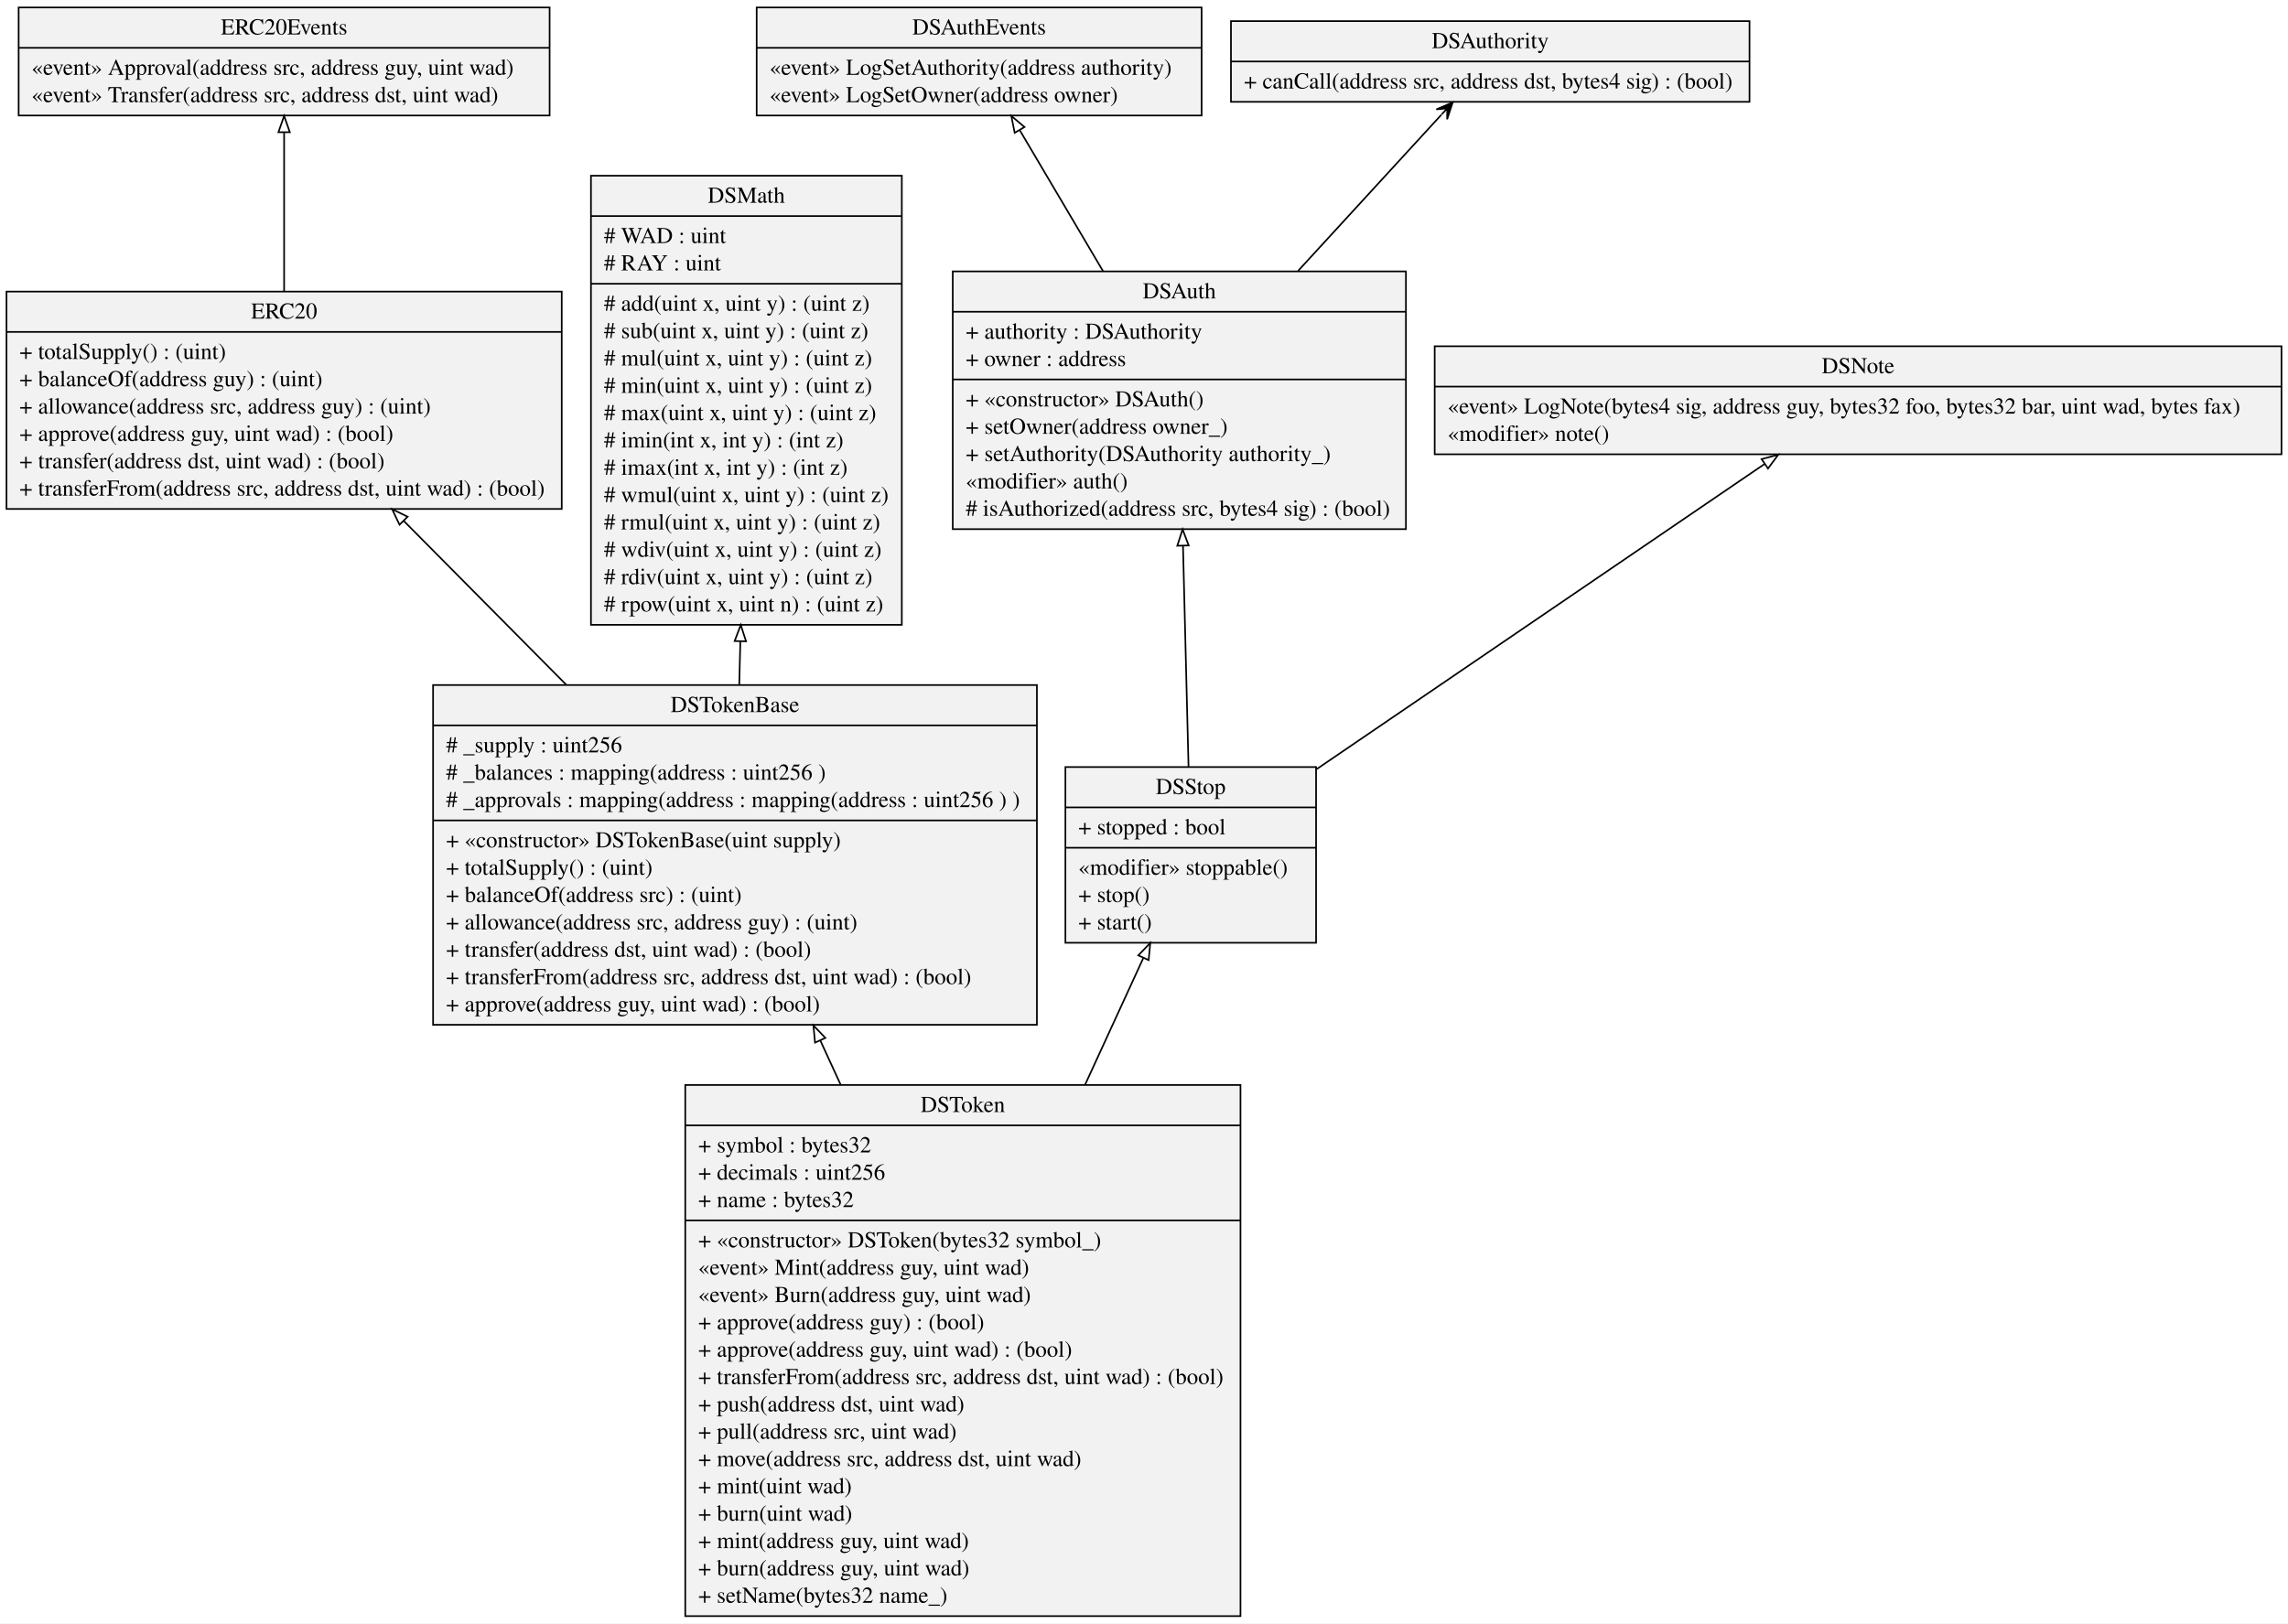
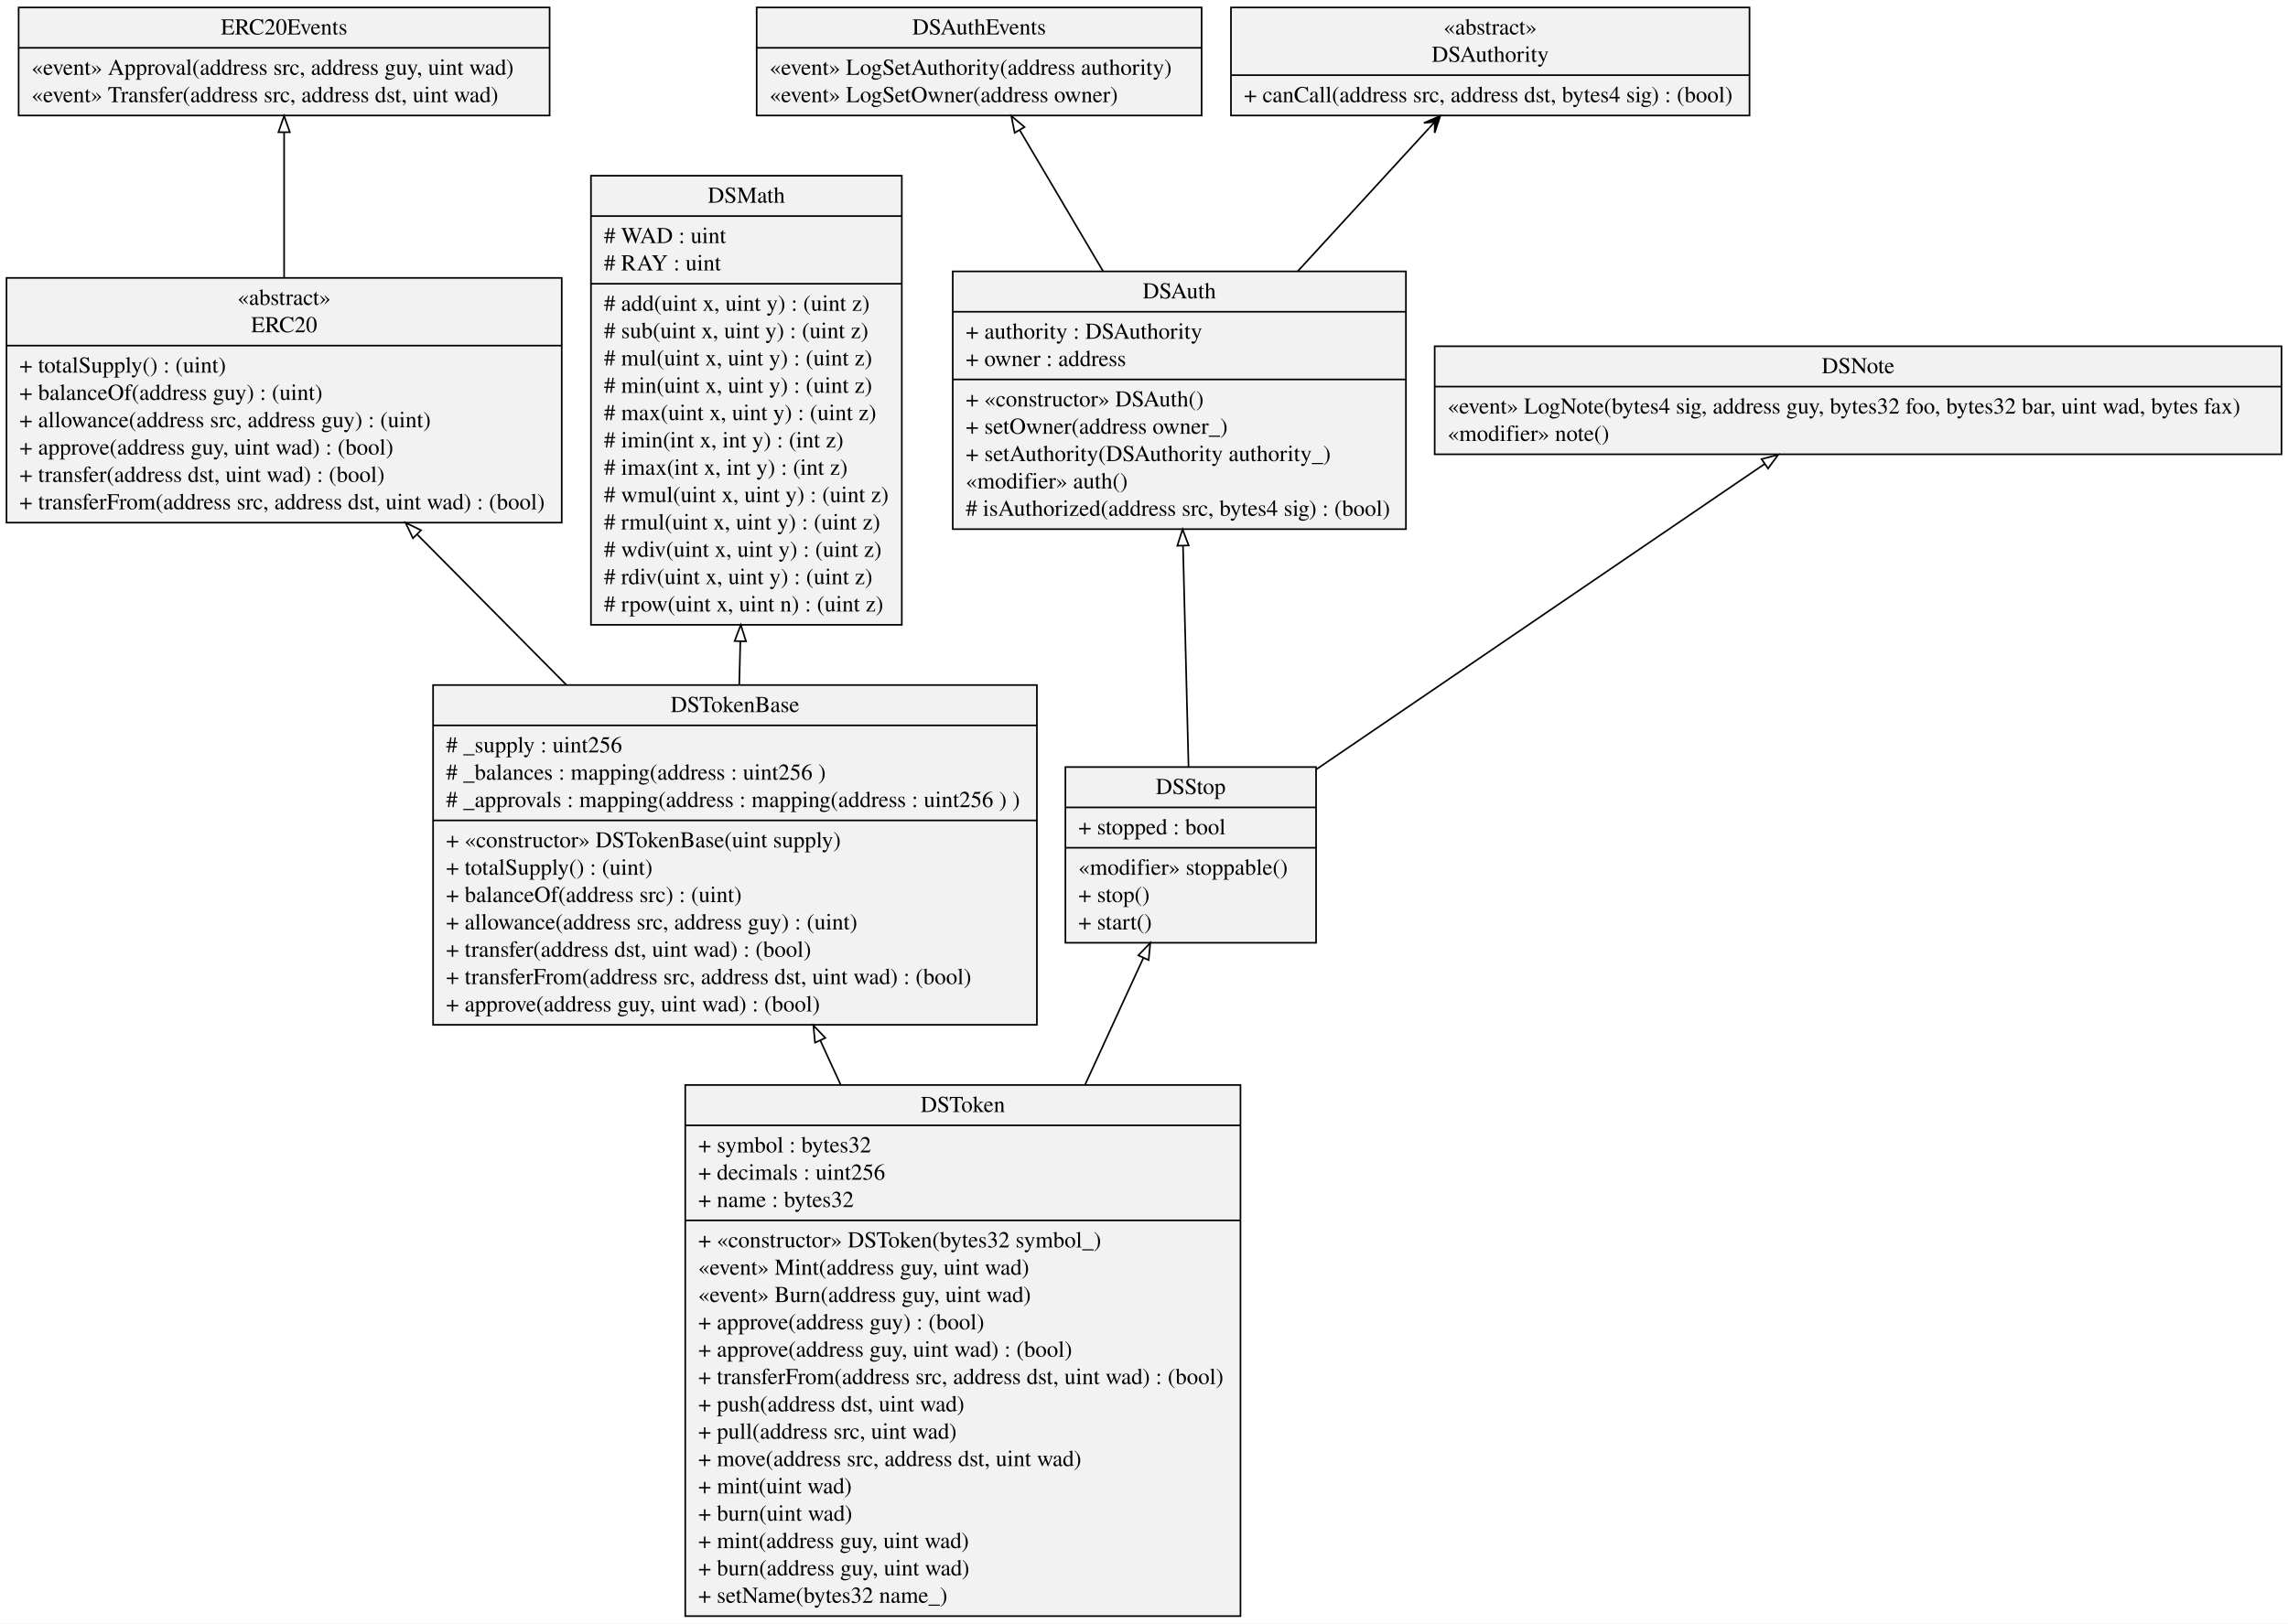
<svg xmlns="http://www.w3.org/2000/svg" width="1406pt" height="998pt" viewBox="0.00 0.00 1405.68 997.60">
  <g id="graph0" class="graph" transform="scale(1 1) rotate(0) translate(4 993.6)">
    <polygon fill="#ffffff" stroke="transparent" points="-4,4 -4,-993.6 1401.684,-993.6 1401.684,4 -4,4" />
    <g id="node1" class="node">
      <polygon fill="#f2f2f2" stroke="#000000" points="359.067,-609.7 359.067,-885.7 550.046,-885.7 550.046,-609.7 359.067,-609.7" />
      <text text-anchor="middle" x="454.557" y="-869.1" font-family="Times,serif" font-size="14.00" fill="#000000">DSMath</text>
      <polyline fill="none" stroke="#000000" points="359.067,-860.9 550.046,-860.9 " />
      <text text-anchor="start" x="367.067" y="-844.3" font-family="Times,serif" font-size="14.00" fill="#000000"># WAD : uint</text>
      <text text-anchor="start" x="367.067" y="-827.5" font-family="Times,serif" font-size="14.00" fill="#000000"># RAY : uint</text>
      <polyline fill="none" stroke="#000000" points="359.067,-819.3 550.046,-819.3 " />
      <text text-anchor="start" x="367.067" y="-802.7" font-family="Times,serif" font-size="14.00" fill="#000000"># add(uint x, uint y) : (uint z)</text>
      <text text-anchor="start" x="367.067" y="-785.9" font-family="Times,serif" font-size="14.00" fill="#000000"># sub(uint x, uint y) : (uint z)</text>
      <text text-anchor="start" x="367.067" y="-769.1" font-family="Times,serif" font-size="14.00" fill="#000000"># mul(uint x, uint y) : (uint z)</text>
      <text text-anchor="start" x="367.067" y="-752.3" font-family="Times,serif" font-size="14.00" fill="#000000"># min(uint x, uint y) : (uint z)</text>
      <text text-anchor="start" x="367.067" y="-735.5" font-family="Times,serif" font-size="14.00" fill="#000000"># max(uint x, uint y) : (uint z)</text>
      <text text-anchor="start" x="367.067" y="-718.7" font-family="Times,serif" font-size="14.00" fill="#000000"># imin(int x, int y) : (int z)</text>
      <text text-anchor="start" x="367.067" y="-701.9" font-family="Times,serif" font-size="14.00" fill="#000000"># imax(int x, int y) : (int z)</text>
      <text text-anchor="start" x="367.067" y="-685.1" font-family="Times,serif" font-size="14.00" fill="#000000"># wmul(uint x, uint y) : (uint z)</text>
      <text text-anchor="start" x="367.067" y="-668.3" font-family="Times,serif" font-size="14.00" fill="#000000"># rmul(uint x, uint y) : (uint z)</text>
      <text text-anchor="start" x="367.067" y="-651.5" font-family="Times,serif" font-size="14.00" fill="#000000"># wdiv(uint x, uint y) : (uint z)</text>
      <text text-anchor="start" x="367.067" y="-634.7" font-family="Times,serif" font-size="14.00" fill="#000000"># rdiv(uint x, uint y) : (uint z)</text>
      <text text-anchor="start" x="367.067" y="-617.9" font-family="Times,serif" font-size="14.00" fill="#000000"># rpow(uint x, uint n) : (uint z)</text>
    </g>
    <g id="node9" class="node">
      <polygon fill="#f2f2f2" stroke="#000000" points="262.072,-363.9 262.072,-572.7 633.042,-572.7 633.042,-363.9 262.072,-363.9" />
      <text text-anchor="middle" x="447.557" y="-556.1" font-family="Times,serif" font-size="14.00" fill="#000000">DSTokenBase</text>
      <polyline fill="none" stroke="#000000" points="262.072,-547.9 633.042,-547.9 " />
      <text text-anchor="start" x="270.072" y="-531.3" font-family="Times,serif" font-size="14.00" fill="#000000"># _supply : uint256</text>
      <text text-anchor="start" x="270.072" y="-514.5" font-family="Times,serif" font-size="14.00" fill="#000000"># _balances : mapping(address : uint256 )</text>
      <text text-anchor="start" x="270.072" y="-497.7" font-family="Times,serif" font-size="14.00" fill="#000000"># _approvals : mapping(address : mapping(address : uint256 ) )</text>
      <polyline fill="none" stroke="#000000" points="262.072,-489.5 633.042,-489.5 " />
      <text text-anchor="start" x="270.072" y="-472.9" font-family="Times,serif" font-size="14.00" fill="#000000">+ «constructor» DSTokenBase(uint supply)</text>
      <text text-anchor="start" x="270.072" y="-456.1" font-family="Times,serif" font-size="14.00" fill="#000000">+ totalSupply() : (uint)</text>
      <text text-anchor="start" x="270.072" y="-439.3" font-family="Times,serif" font-size="14.00" fill="#000000">+ balanceOf(address src) : (uint)</text>
      <text text-anchor="start" x="270.072" y="-422.5" font-family="Times,serif" font-size="14.00" fill="#000000">+ allowance(address src, address guy) : (uint)</text>
      <text text-anchor="start" x="270.072" y="-405.7" font-family="Times,serif" font-size="14.00" fill="#000000">+ transfer(address dst, uint wad) : (bool)</text>
      <text text-anchor="start" x="270.072" y="-388.9" font-family="Times,serif" font-size="14.00" fill="#000000">+ transferFrom(address src, address dst, uint wad) : (bool)</text>
      <text text-anchor="start" x="270.072" y="-372.1" font-family="Times,serif" font-size="14.00" fill="#000000">+ approve(address guy, uint wad) : (bool)</text>
    </g>
    <g id="edge6" class="edge">
      <path fill="none" stroke="#000000" d="M450.844,-599.491C450.619,-590.515 450.395,-581.586 450.176,-572.854" />
      <polygon fill="none" stroke="#000000" points="447.348,-599.728 451.098,-609.637 454.346,-599.553 447.348,-599.728" />
    </g>
    <g id="node2" class="node">
-       <polygon fill="#f2f2f2" stroke="#000000" points="752.268,-931.1 752.268,-980.7 1070.846,-980.7 1070.846,-931.1 752.268,-931.1" />
-       <text text-anchor="middle" x="911.557" y="-964.1" font-family="Times,serif" font-size="14.00" fill="#000000">DSAuthority</text>
-       <polyline fill="none" stroke="#000000" points="752.268,-955.9 1070.846,-955.9 " />
-       <text text-anchor="start" x="760.268" y="-939.3" font-family="Times,serif" font-size="14.00" fill="#000000">+ canCall(address src, address dst, bytes4 sig) : (bool)</text>
+       <polygon fill="#f2f2f2" stroke="#000000" points="752.268,-922.7 752.268,-989.1 1070.846,-989.1 1070.846,-922.7 752.268,-922.7" />
+       <text text-anchor="middle" x="911.557" y="-972.5" font-family="Times,serif" font-size="14.00" fill="#000000">«abstract»</text>
+       <text text-anchor="middle" x="911.557" y="-955.7" font-family="Times,serif" font-size="14.00" fill="#000000">DSAuthority</text>
+       <polyline fill="none" stroke="#000000" points="752.268,-947.5 1070.846,-947.5 " />
+       <text text-anchor="start" x="760.268" y="-930.9" font-family="Times,serif" font-size="14.00" fill="#000000">+ canCall(address src, address dst, bytes4 sig) : (bool)</text>
    </g>
    <g id="node4" class="node">
      <polygon fill="#f2f2f2" stroke="#000000" points="581.347,-668.5 581.347,-826.9 859.767,-826.9 859.767,-668.5 581.347,-668.5" />
      <text text-anchor="middle" x="720.557" y="-810.3" font-family="Times,serif" font-size="14.00" fill="#000000">DSAuth</text>
      <polyline fill="none" stroke="#000000" points="581.347,-802.1 859.767,-802.1 " />
      <text text-anchor="start" x="589.347" y="-785.5" font-family="Times,serif" font-size="14.00" fill="#000000">+ authority : DSAuthority</text>
      <text text-anchor="start" x="589.347" y="-768.7" font-family="Times,serif" font-size="14.00" fill="#000000">+ owner : address</text>
      <polyline fill="none" stroke="#000000" points="581.347,-760.5 859.767,-760.5 " />
      <text text-anchor="start" x="589.347" y="-743.9" font-family="Times,serif" font-size="14.00" fill="#000000">+ «constructor» DSAuth()</text>
      <text text-anchor="start" x="589.347" y="-727.1" font-family="Times,serif" font-size="14.00" fill="#000000">+ setOwner(address owner_)</text>
      <text text-anchor="start" x="589.347" y="-710.3" font-family="Times,serif" font-size="14.00" fill="#000000">+ setAuthority(DSAuthority authority_)</text>
      <text text-anchor="start" x="589.347" y="-693.5" font-family="Times,serif" font-size="14.00" fill="#000000">«modifier» auth()</text>
      <text text-anchor="start" x="589.347" y="-676.7" font-family="Times,serif" font-size="14.00" fill="#000000"># isAuthorized(address src, bytes4 sig) : (bool)</text>
    </g>
    <g id="edge9" class="edge">
-       <path fill="none" stroke="#000000" d="M881.544,-923.185C857.963,-897.48 824.105,-860.573 793.518,-827.232" />
-       <polygon fill="#000000" stroke="#000000" points="888.518,-930.786 878.442,-926.459 885.138,-927.102 881.758,-923.417 881.758,-923.417 881.758,-923.417 885.138,-927.102 885.074,-920.375 888.518,-930.786 888.518,-930.786" />
+       <path fill="none" stroke="#000000" d="M873.973,-914.931C850.97,-889.857 820.764,-856.931 793.242,-826.931" />
+       <polygon fill="#000000" stroke="#000000" points="880.869,-922.449 870.793,-918.122 877.489,-918.765 874.109,-915.08 874.109,-915.08 874.109,-915.08 877.489,-918.765 877.425,-912.038 880.869,-922.449 880.869,-922.449" />
    </g>
    <g id="node3" class="node">
      <polygon fill="#f2f2f2" stroke="#000000" points="460.873,-922.7 460.873,-989.1 734.241,-989.1 734.241,-922.7 460.873,-922.7" />
      <text text-anchor="middle" x="597.557" y="-972.5" font-family="Times,serif" font-size="14.00" fill="#000000">DSAuthEvents</text>
      <polyline fill="none" stroke="#000000" points="460.873,-964.3 734.241,-964.3 " />
      <text text-anchor="start" x="468.873" y="-947.7" font-family="Times,serif" font-size="14.00" fill="#000000">«event» LogSetAuthority(address authority)</text>
      <text text-anchor="start" x="468.873" y="-930.9" font-family="Times,serif" font-size="14.00" fill="#000000">«event» LogSetOwner(address owner)</text>
    </g>
    <g id="edge1" class="edge">
      <path fill="none" stroke="#000000" d="M622.53,-913.628C637.244,-888.723 656.331,-856.413 673.749,-826.931" />
      <polygon fill="none" stroke="#000000" points="619.392,-912.059 617.319,-922.449 625.419,-915.62 619.392,-912.059" />
    </g>
    <g id="node6" class="node">
      <polygon fill="#f2f2f2" stroke="#000000" points="650.554,-414.3 650.554,-522.3 804.559,-522.3 804.559,-414.3 650.554,-414.3" />
      <text text-anchor="middle" x="727.557" y="-505.7" font-family="Times,serif" font-size="14.00" fill="#000000">DSStop</text>
      <polyline fill="none" stroke="#000000" points="650.554,-497.5 804.559,-497.5 " />
      <text text-anchor="start" x="658.554" y="-480.9" font-family="Times,serif" font-size="14.00" fill="#000000">+ stopped : bool</text>
      <polyline fill="none" stroke="#000000" points="650.554,-472.7 804.559,-472.7 " />
      <text text-anchor="start" x="658.554" y="-456.1" font-family="Times,serif" font-size="14.00" fill="#000000">«modifier» stoppable()</text>
      <text text-anchor="start" x="658.554" y="-439.3" font-family="Times,serif" font-size="14.00" fill="#000000">+ stop()</text>
      <text text-anchor="start" x="658.554" y="-422.5" font-family="Times,serif" font-size="14.00" fill="#000000">+ start()</text>
    </g>
    <g id="edge3" class="edge">
      <path fill="none" stroke="#000000" d="M722.801,-658.111C723.919,-613.497 725.234,-561.024 726.197,-522.57" />
      <polygon fill="none" stroke="#000000" points="719.296,-658.298 722.544,-668.383 726.293,-658.473 719.296,-658.298" />
    </g>
    <g id="node5" class="node">
      <polygon fill="#f2f2f2" stroke="#000000" points="877.43,-714.5 877.43,-780.9 1397.684,-780.9 1397.684,-714.5 877.43,-714.5" />
      <text text-anchor="middle" x="1137.557" y="-764.3" font-family="Times,serif" font-size="14.00" fill="#000000">DSNote</text>
      <polyline fill="none" stroke="#000000" points="877.43,-756.1 1397.684,-756.1 " />
      <text text-anchor="start" x="885.43" y="-739.5" font-family="Times,serif" font-size="14.00" fill="#000000">«event» LogNote(bytes4 sig, address guy, bytes32 foo, bytes32 bar, uint wad, bytes fax)</text>
      <text text-anchor="start" x="885.43" y="-722.7" font-family="Times,serif" font-size="14.00" fill="#000000">«modifier» note()</text>
    </g>
    <g id="edge2" class="edge">
      <path fill="none" stroke="#000000" d="M1079.996,-708.474C1008.05,-659.446 884.655,-575.356 804.614,-520.811" />
      <polygon fill="none" stroke="#000000" points="1078.274,-711.536 1088.508,-714.275 1082.216,-705.752 1078.274,-711.536" />
    </g>
    <g id="node10" class="node">
      <polygon fill="#f2f2f2" stroke="#000000" points="417,-.5 417,-326.9 758.114,-326.9 758.114,-.5 417,-.5" />
      <text text-anchor="middle" x="587.557" y="-310.3" font-family="Times,serif" font-size="14.00" fill="#000000">DSToken</text>
      <polyline fill="none" stroke="#000000" points="417,-302.1 758.114,-302.1 " />
      <text text-anchor="start" x="425" y="-285.5" font-family="Times,serif" font-size="14.00" fill="#000000">+ symbol : bytes32</text>
      <text text-anchor="start" x="425" y="-268.7" font-family="Times,serif" font-size="14.00" fill="#000000">+ decimals : uint256</text>
      <text text-anchor="start" x="425" y="-251.9" font-family="Times,serif" font-size="14.00" fill="#000000">+ name : bytes32</text>
      <polyline fill="none" stroke="#000000" points="417,-243.7 758.114,-243.7 " />
      <text text-anchor="start" x="425" y="-227.1" font-family="Times,serif" font-size="14.00" fill="#000000">+ «constructor» DSToken(bytes32 symbol_)</text>
      <text text-anchor="start" x="425" y="-210.3" font-family="Times,serif" font-size="14.00" fill="#000000">«event» Mint(address guy, uint wad)</text>
      <text text-anchor="start" x="425" y="-193.5" font-family="Times,serif" font-size="14.00" fill="#000000">«event» Burn(address guy, uint wad)</text>
      <text text-anchor="start" x="425" y="-176.7" font-family="Times,serif" font-size="14.00" fill="#000000">+ approve(address guy) : (bool)</text>
      <text text-anchor="start" x="425" y="-159.9" font-family="Times,serif" font-size="14.00" fill="#000000">+ approve(address guy, uint wad) : (bool)</text>
      <text text-anchor="start" x="425" y="-143.1" font-family="Times,serif" font-size="14.00" fill="#000000">+ transferFrom(address src, address dst, uint wad) : (bool)</text>
      <text text-anchor="start" x="425" y="-126.3" font-family="Times,serif" font-size="14.00" fill="#000000">+ push(address dst, uint wad)</text>
      <text text-anchor="start" x="425" y="-109.5" font-family="Times,serif" font-size="14.00" fill="#000000">+ pull(address src, uint wad)</text>
      <text text-anchor="start" x="425" y="-92.7" font-family="Times,serif" font-size="14.00" fill="#000000">+ move(address src, address dst, uint wad)</text>
      <text text-anchor="start" x="425" y="-75.9" font-family="Times,serif" font-size="14.00" fill="#000000">+ mint(uint wad)</text>
      <text text-anchor="start" x="425" y="-59.1" font-family="Times,serif" font-size="14.00" fill="#000000">+ burn(uint wad)</text>
      <text text-anchor="start" x="425" y="-42.3" font-family="Times,serif" font-size="14.00" fill="#000000">+ mint(address guy, uint wad)</text>
      <text text-anchor="start" x="425" y="-25.5" font-family="Times,serif" font-size="14.00" fill="#000000">+ burn(address guy, uint wad)</text>
      <text text-anchor="start" x="425" y="-8.7" font-family="Times,serif" font-size="14.00" fill="#000000">+ setName(bytes32 name_)</text>
    </g>
    <g id="edge8" class="edge">
      <path fill="none" stroke="#000000" d="M698.432,-404.933C687.859,-381.928 675.37,-354.756 662.655,-327.093" />
      <polygon fill="none" stroke="#000000" points="695.332,-406.57 702.689,-414.195 701.693,-403.647 695.332,-406.57" />
    </g>
    <g id="node7" class="node">
      <polygon fill="#f2f2f2" stroke="#000000" points="7.449,-922.7 7.449,-989.1 333.664,-989.1 333.664,-922.7 7.449,-922.7" />
      <text text-anchor="middle" x="170.557" y="-972.5" font-family="Times,serif" font-size="14.00" fill="#000000">ERC20Events</text>
      <polyline fill="none" stroke="#000000" points="7.449,-964.3 333.664,-964.3 " />
      <text text-anchor="start" x="15.449" y="-947.7" font-family="Times,serif" font-size="14.00" fill="#000000">«event» Approval(address src, address guy, uint wad)</text>
      <text text-anchor="start" x="15.449" y="-930.9" font-family="Times,serif" font-size="14.00" fill="#000000">«event» Transfer(address src, address dst, uint wad)</text>
    </g>
    <g id="node8" class="node">
-       <polygon fill="#f2f2f2" stroke="#000000" points="0,-680.9 0,-814.5 341.114,-814.5 341.114,-680.9 0,-680.9" />
-       <text text-anchor="middle" x="170.557" y="-797.9" font-family="Times,serif" font-size="14.00" fill="#000000">ERC20</text>
-       <polyline fill="none" stroke="#000000" points="0,-789.7 341.114,-789.7 " />
-       <text text-anchor="start" x="8" y="-773.1" font-family="Times,serif" font-size="14.00" fill="#000000">+ totalSupply() : (uint)</text>
-       <text text-anchor="start" x="8" y="-756.3" font-family="Times,serif" font-size="14.00" fill="#000000">+ balanceOf(address guy) : (uint)</text>
-       <text text-anchor="start" x="8" y="-739.5" font-family="Times,serif" font-size="14.00" fill="#000000">+ allowance(address src, address guy) : (uint)</text>
-       <text text-anchor="start" x="8" y="-722.7" font-family="Times,serif" font-size="14.00" fill="#000000">+ approve(address guy, uint wad) : (bool)</text>
-       <text text-anchor="start" x="8" y="-705.9" font-family="Times,serif" font-size="14.00" fill="#000000">+ transfer(address dst, uint wad) : (bool)</text>
-       <text text-anchor="start" x="8" y="-689.1" font-family="Times,serif" font-size="14.00" fill="#000000">+ transferFrom(address src, address dst, uint wad) : (bool)</text>
+       <polygon fill="#f2f2f2" stroke="#000000" points="0,-672.5 0,-822.9 341.114,-822.9 341.114,-672.5 0,-672.5" />
+       <text text-anchor="middle" x="170.557" y="-806.3" font-family="Times,serif" font-size="14.00" fill="#000000">«abstract»</text>
+       <text text-anchor="middle" x="170.557" y="-789.5" font-family="Times,serif" font-size="14.00" fill="#000000">ERC20</text>
+       <polyline fill="none" stroke="#000000" points="0,-781.3 341.114,-781.3 " />
+       <text text-anchor="start" x="8" y="-764.7" font-family="Times,serif" font-size="14.00" fill="#000000">+ totalSupply() : (uint)</text>
+       <text text-anchor="start" x="8" y="-747.9" font-family="Times,serif" font-size="14.00" fill="#000000">+ balanceOf(address guy) : (uint)</text>
+       <text text-anchor="start" x="8" y="-731.1" font-family="Times,serif" font-size="14.00" fill="#000000">+ allowance(address src, address guy) : (uint)</text>
+       <text text-anchor="start" x="8" y="-714.3" font-family="Times,serif" font-size="14.00" fill="#000000">+ approve(address guy, uint wad) : (bool)</text>
+       <text text-anchor="start" x="8" y="-697.5" font-family="Times,serif" font-size="14.00" fill="#000000">+ transfer(address dst, uint wad) : (bool)</text>
+       <text text-anchor="start" x="8" y="-680.7" font-family="Times,serif" font-size="14.00" fill="#000000">+ transferFrom(address src, address dst, uint wad) : (bool)</text>
    </g>
    <g id="edge4" class="edge">
-       <path fill="none" stroke="#000000" d="M170.557,-912.103C170.557,-883.876 170.557,-846.621 170.557,-814.713" />
+       <path fill="none" stroke="#000000" d="M170.557,-912.229C170.557,-886.385 170.557,-852.939 170.557,-822.959" />
      <polygon fill="none" stroke="#000000" points="167.057,-912.449 170.557,-922.449 174.057,-912.449 167.057,-912.449" />
    </g>
    <g id="edge5" class="edge">
-       <path fill="none" stroke="#000000" d="M244.146,-673.473C274.709,-642.646 310.72,-606.322 343.883,-572.872" />
-       <polygon fill="none" stroke="#000000" points="241.46,-671.211 236.905,-680.777 246.431,-676.139 241.46,-671.211" />
+       <path fill="none" stroke="#000000" d="M252.361,-665.187C281.065,-636.234 313.696,-603.32 343.951,-572.803" />
+       <polygon fill="none" stroke="#000000" points="249.707,-662.893 245.152,-672.458 254.678,-667.821 249.707,-662.893" />
    </g>
    <g id="edge7" class="edge">
      <path fill="none" stroke="#000000" d="M499.964,-354.278C504.051,-345.384 508.225,-336.303 512.423,-327.168" />
      <polygon fill="none" stroke="#000000" points="496.733,-352.926 495.737,-363.474 503.093,-355.849 496.733,-352.926" />
    </g>
  </g>
</svg>
